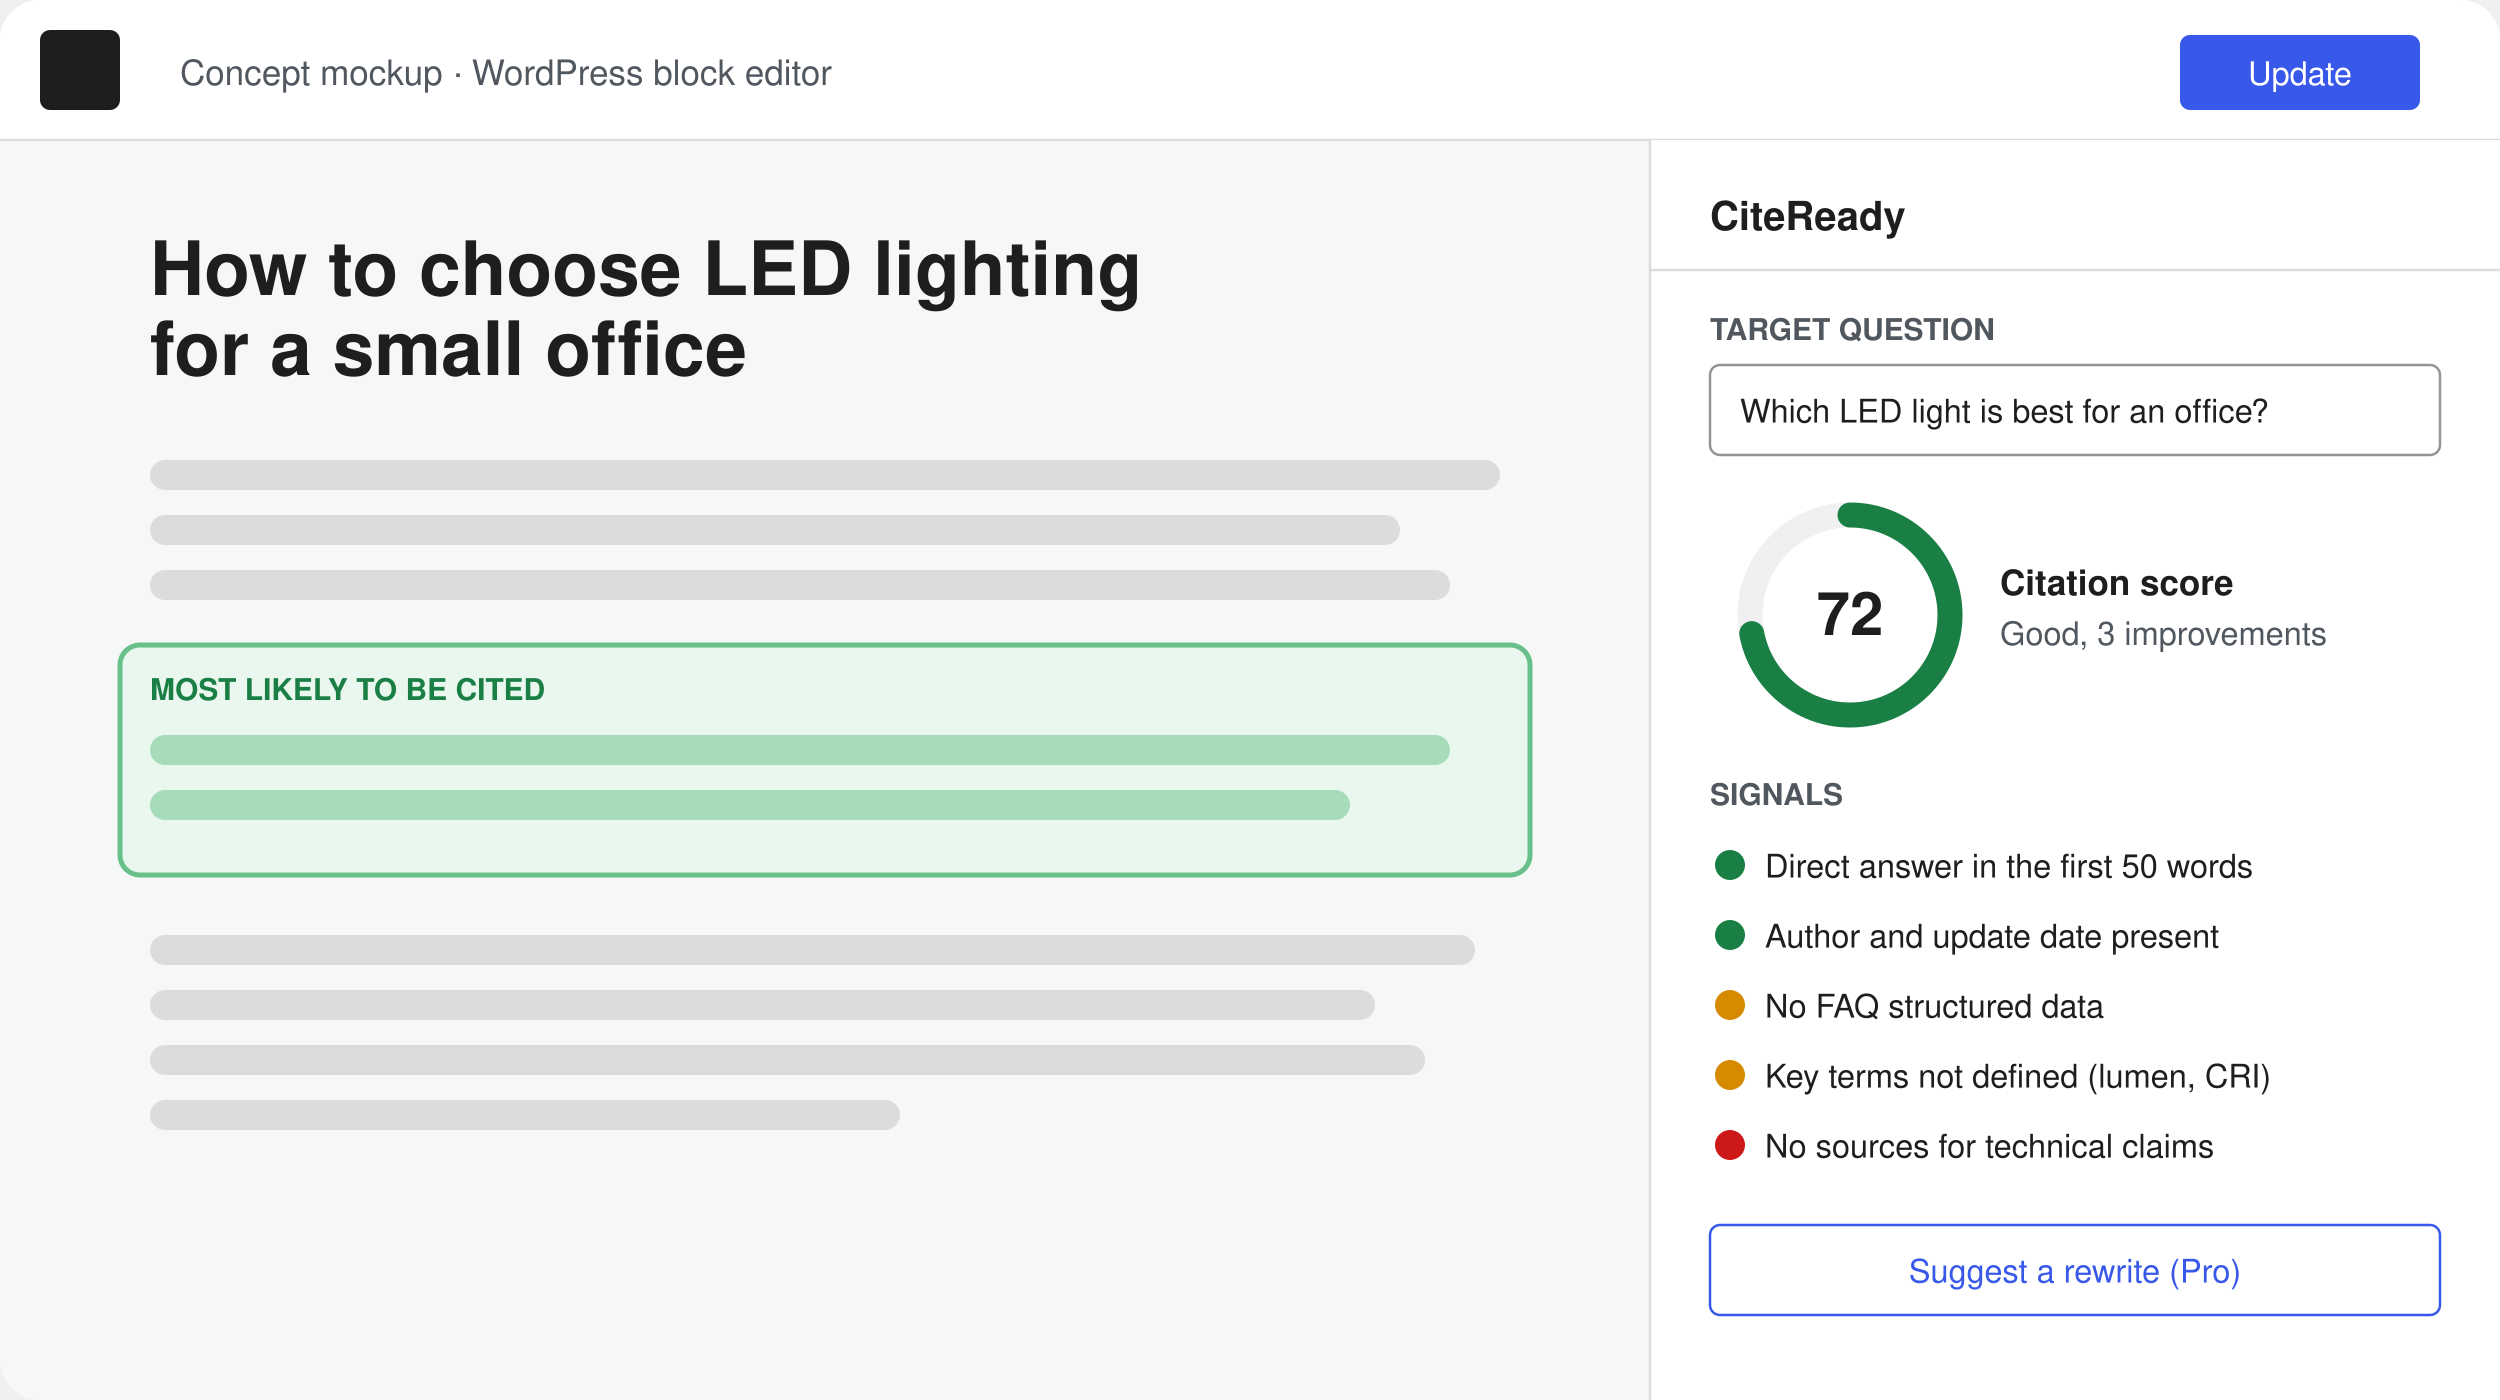
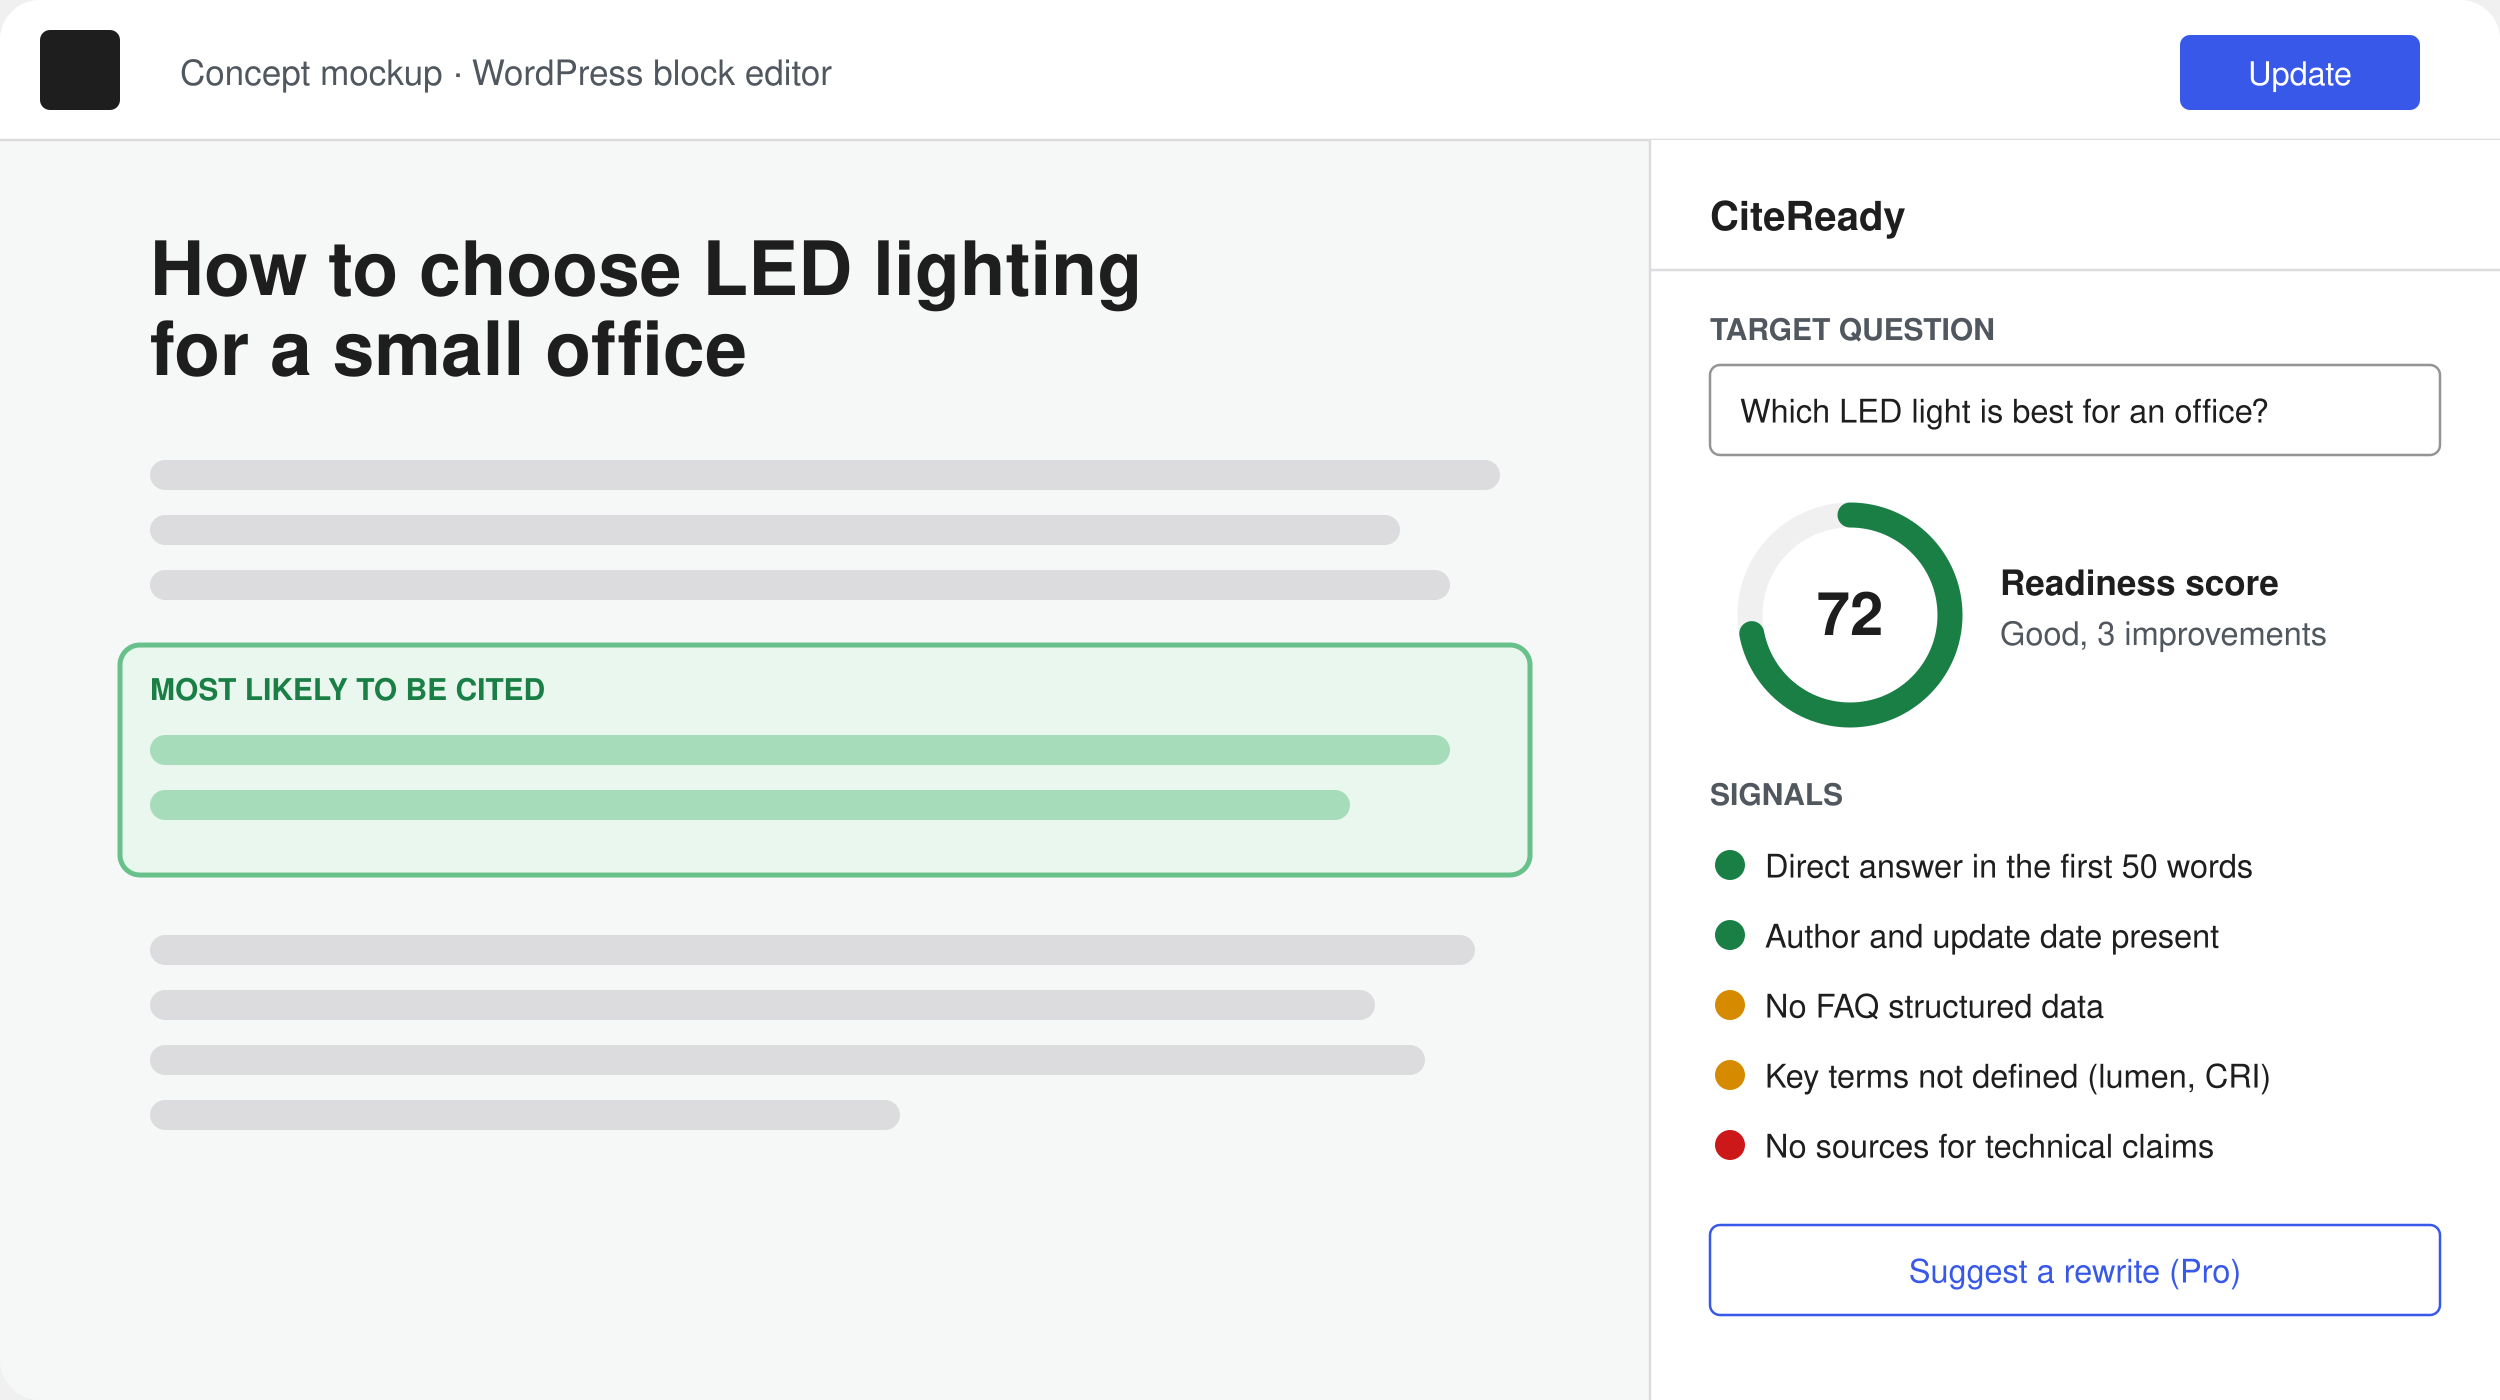
<svg xmlns="http://www.w3.org/2000/svg" width="1000" height="560" viewBox="0 0 1000 560" font-family="-apple-system, 'Segoe UI', Helvetica, Arial, sans-serif">
  <rect width="1000" height="560" rx="16" fill="#f6f7f7" />
  <rect x="0" y="0" width="1000" height="56" rx="16" fill="#ffffff" />
  <rect x="0" y="40" width="1000" height="16" fill="#ffffff" />
  <line x1="0" y1="56" x2="1000" y2="56" stroke="#dcdcde" />
  <rect x="16" y="12" width="32" height="32" rx="4" fill="#1e1e1e" />
  <text x="72" y="34" font-size="14" fill="#50575e">Concept mockup · WordPress block editor</text>
  <rect x="872" y="14" width="96" height="30" rx="4" fill="#3858e9" />
  <text x="920" y="34" font-size="13" fill="#ffffff" text-anchor="middle">Update</text>
  <text x="60" y="118" font-size="30" font-weight="700" fill="#1e1e1e">How to choose LED lighting</text>
  <text x="60" y="150" font-size="30" font-weight="700" fill="#1e1e1e">for a small office</text>
  <g fill="#dcdcde">
    <rect x="60" y="184" width="540" height="12" rx="6" />
    <rect x="60" y="206" width="500" height="12" rx="6" />
    <rect x="60" y="228" width="520" height="12" rx="6" />
  </g>
  <rect x="48" y="258" width="564" height="92" rx="8" fill="#e9f7ef" stroke="#68c08b" stroke-width="2" />
  <text x="60" y="280" font-size="12" font-weight="700" fill="#1a7f45">MOST LIKELY TO BE CITED</text>
  <g fill="#a6dcb9">
    <rect x="60" y="294" width="520" height="12" rx="6" />
    <rect x="60" y="316" width="480" height="12" rx="6" />
  </g>
  <g fill="#dcdcde">
    <rect x="60" y="374" width="530" height="12" rx="6" />
    <rect x="60" y="396" width="490" height="12" rx="6" />
    <rect x="60" y="418" width="510" height="12" rx="6" />
    <rect x="60" y="440" width="300" height="12" rx="6" />
  </g>
  <rect x="660" y="56" width="340" height="504" fill="#ffffff" />
  <rect x="660" y="540" width="340" height="20" fill="#ffffff" />
  <line x1="660" y1="56" x2="660" y2="560" stroke="#dcdcde" />
  <text x="684" y="92" font-size="16" font-weight="700" fill="#1e1e1e">CiteReady</text>
  <line x1="660" y1="108" x2="1000" y2="108" stroke="#dcdcde" />
  <text x="684" y="136" font-size="12" font-weight="700" fill="#50575e">TARGET QUESTION</text>
  <rect x="684" y="146" width="292" height="36" rx="4" fill="#ffffff" stroke="#949494" />
  <text x="696" y="169" font-size="13" fill="#1e1e1e">Which LED light is best for an office?</text>
  <circle cx="740" cy="246" r="40" fill="none" stroke="#f0f0f1" stroke-width="10" />
  <circle cx="740" cy="246" r="40" fill="none" stroke="#1a7f45" stroke-width="10" stroke-dasharray="181 251" transform="rotate(-90 740 246)" stroke-linecap="round" />
  <text x="740" y="254" font-size="24" font-weight="700" fill="#1e1e1e" text-anchor="middle">72</text>
-   <text x="800" y="238" font-size="14" font-weight="700" fill="#1e1e1e">Citation score</text>
+   <text x="800" y="238" font-size="14" font-weight="700" fill="#1e1e1e">Readiness score</text>
  <text x="800" y="258" font-size="13" fill="#50575e">Good, 3 improvements</text>
  <text x="684" y="322" font-size="12" font-weight="700" fill="#50575e">SIGNALS</text>
  <g font-size="13" fill="#1e1e1e">
    <circle cx="692" cy="346" r="6" fill="#1a7f45" />
    <text x="706" y="351">Direct answer in the first 50 words</text>
    <circle cx="692" cy="374" r="6" fill="#1a7f45" />
    <text x="706" y="379">Author and update date present</text>
    <circle cx="692" cy="402" r="6" fill="#d68a00" />
    <text x="706" y="407">No FAQ structured data</text>
    <circle cx="692" cy="430" r="6" fill="#d68a00" />
    <text x="706" y="435">Key terms not defined (lumen, CRI)</text>
    <circle cx="692" cy="458" r="6" fill="#cc1818" />
    <text x="706" y="463">No sources for technical claims</text>
  </g>
  <rect x="684" y="490" width="292" height="36" rx="4" fill="#ffffff" stroke="#3858e9" />
  <text x="830" y="513" font-size="13" fill="#3858e9" text-anchor="middle">Suggest a rewrite (Pro)</text>
</svg>
